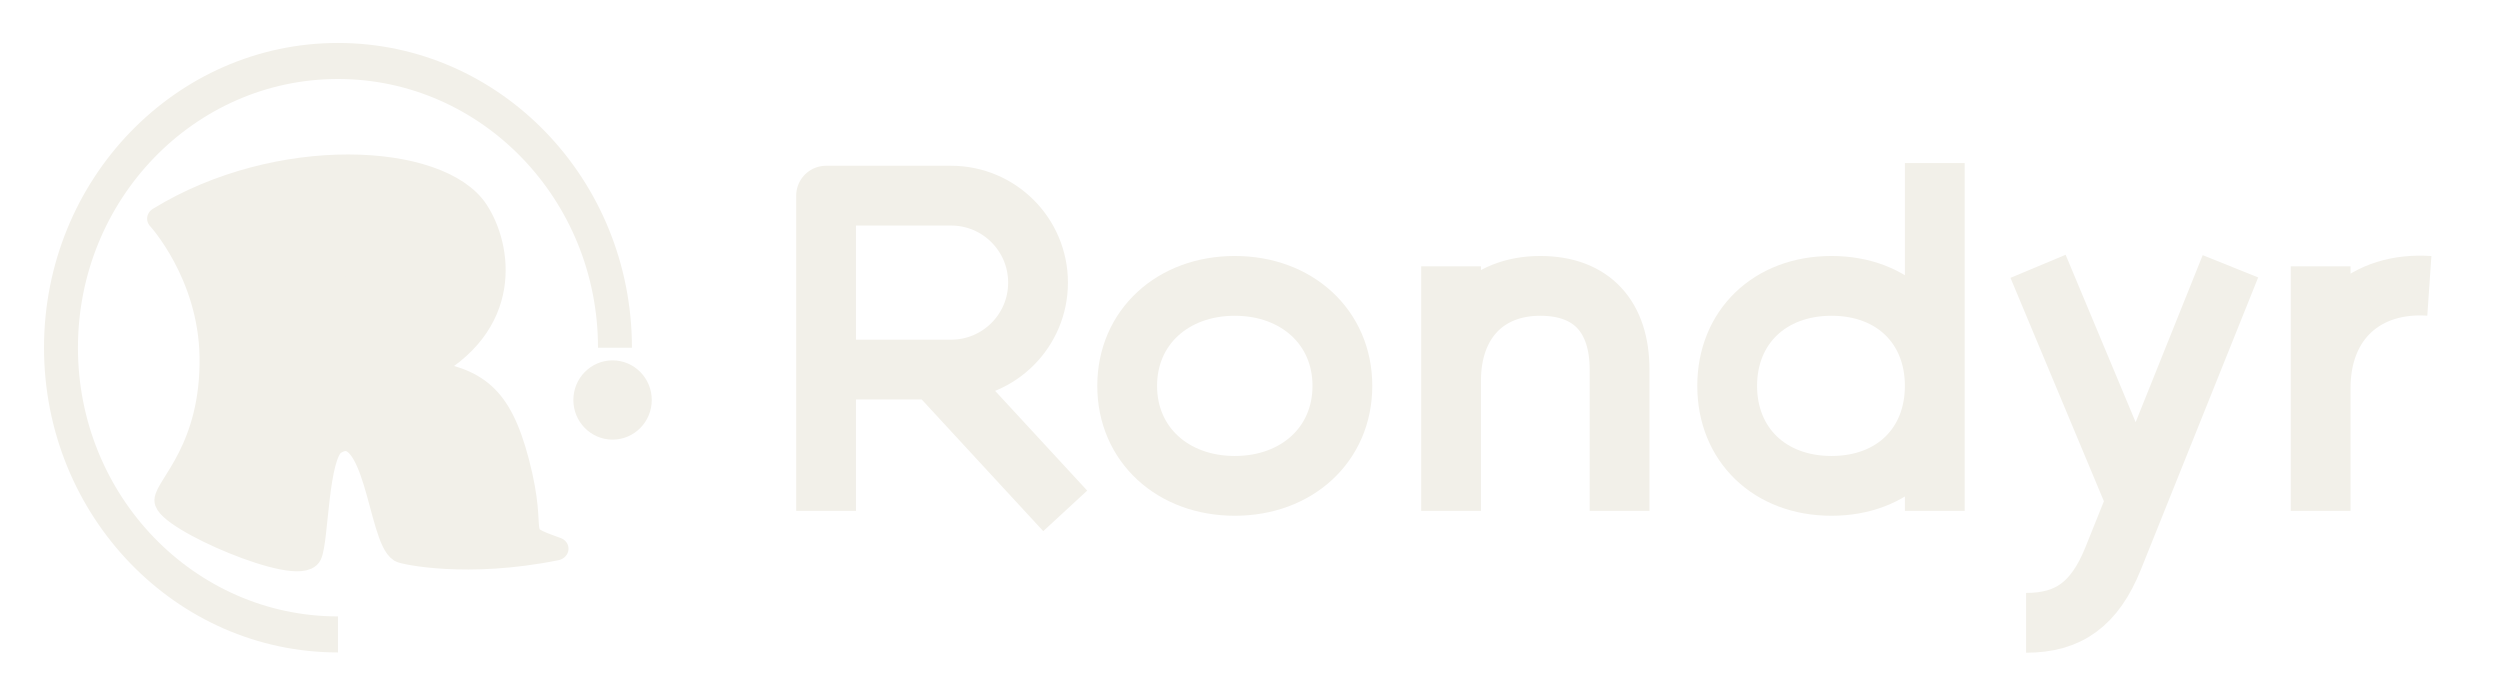
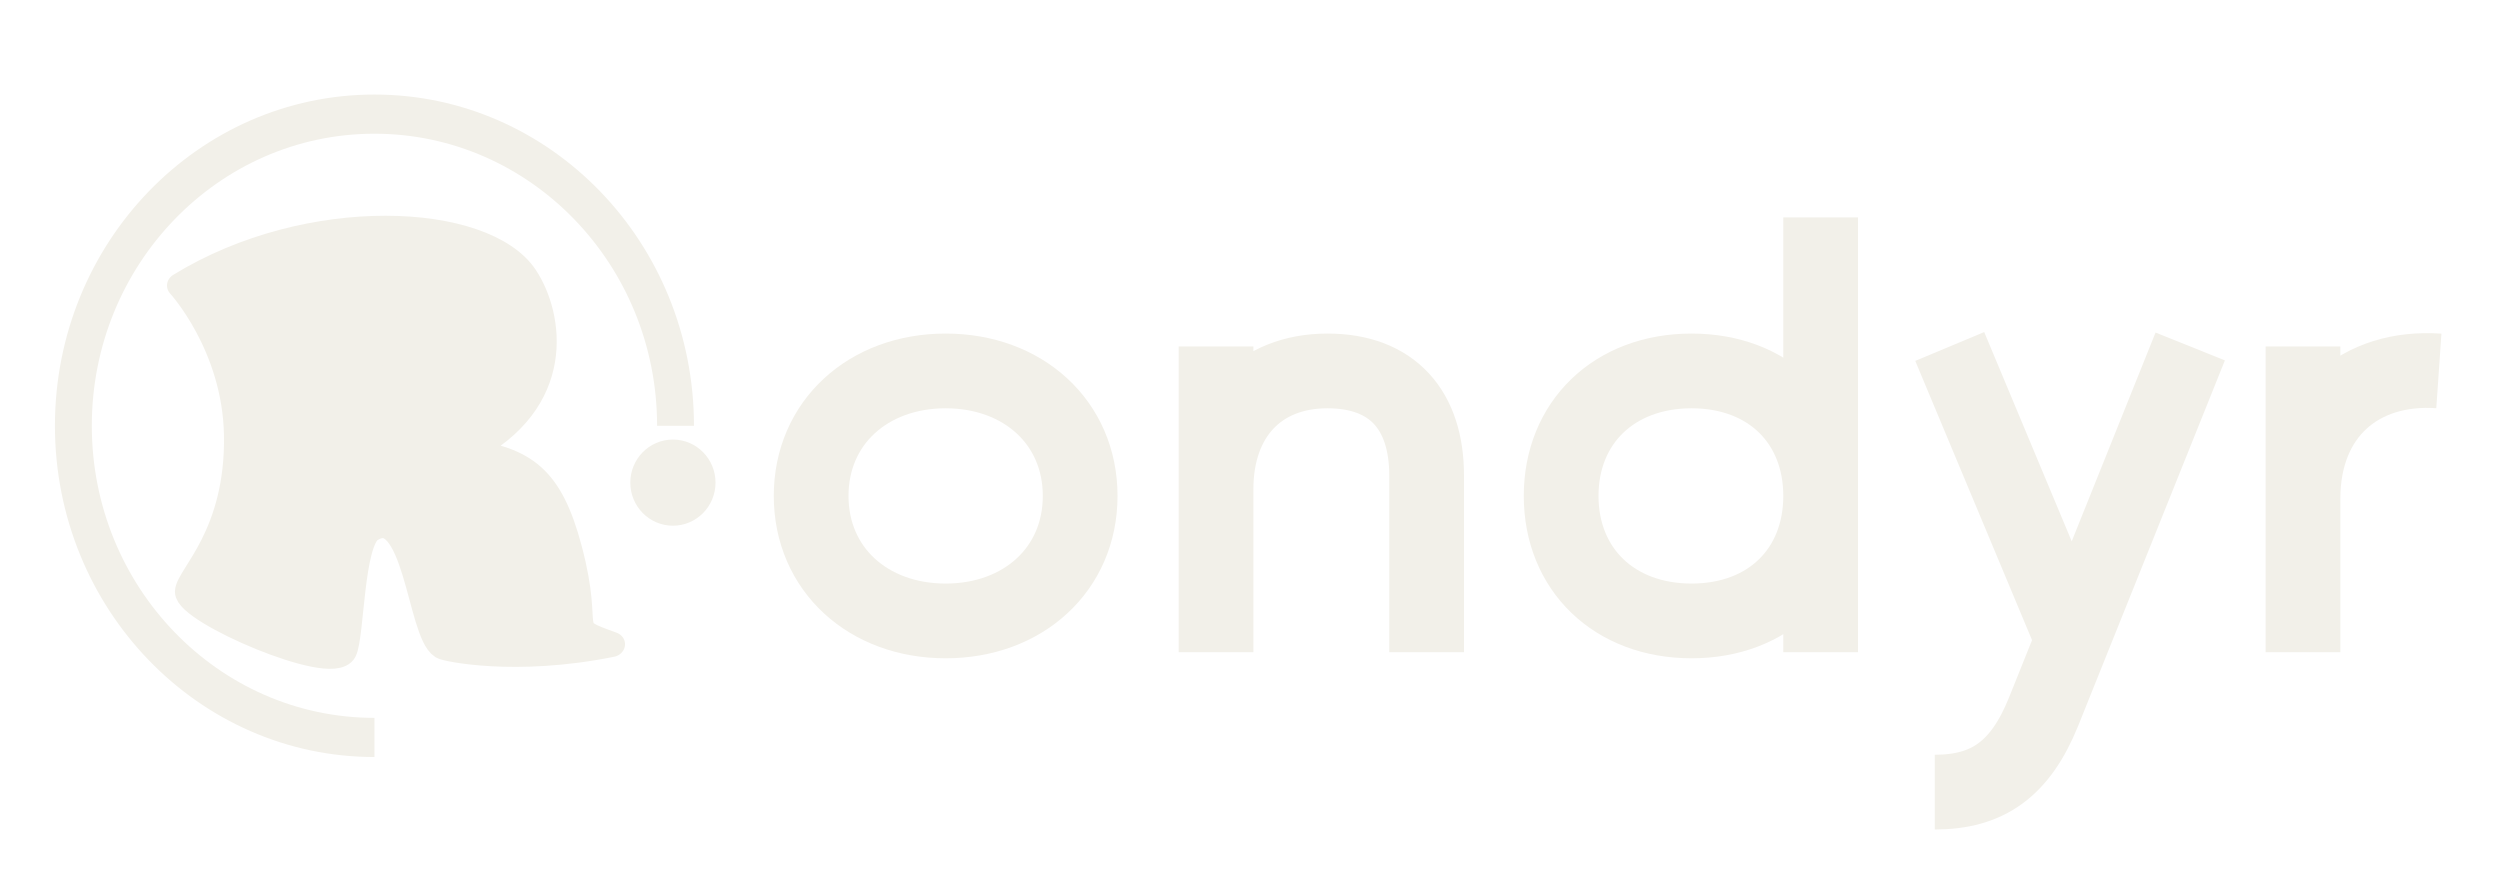
- <svg xmlns="http://www.w3.org/2000/svg" viewBox="0 0 230 64" role="img" aria-label="Rondyr">
+ <svg xmlns="http://www.w3.org/2000/svg" viewBox="0 0 184 64" role="img" aria-label="Rondyr">
  <g color="#f2f0e9">
-     <g transform="translate(4 4) scale(0.0322)" fill="currentColor" stroke="currentColor" stroke-linejoin="round">
+     <g transform="translate(4 7) scale(0.028)" fill="currentColor" stroke="currentColor" stroke-linejoin="round">
      <path d="M2191.425 1371.998C2191.425 1053.144 1925.833 794.276 1598.698 794.276C1271.563 794.276 1005.971 1053.144 1005.971 1371.998C1005.971 1690.851 1271.563 1949.72 1598.698 1949.72" fill="none" stroke-width="72.61" transform="matrix(1.335207 0 0 1.418007 -1293.179 -1076.288)" />
      <g stroke-linecap="round">
        <path d="m1247.945 1163.067c318.947-171.483 724.734-108.058 806.567 55.662 52.935 105.905 65.766 327.221-170.791 429.362 129.87 35.254 187.588 81.268 217.636 271.787 35.493 225.034-34.089 192.238 80.46 249.934-230.988 27.546-387.327-26.484-394.3-32.185-50.997-41.694-30.354-378.576-148.19-312.303-48.535 27.297-65.905 262.097-87.18 301.272-29.697 54.682-355.7-135.127-349.81-186.651 4.567-39.949 131.158-132.326 147.749-385.919 14.837-226.778-102.141-390.959-102.141-390.959z" stroke-width="64.09" transform="matrix(1.113218 -.099623 .092168 1.029913 -1164.525 -573.4339)" />
        <ellipse cx="1625.939" cy="1018.622" rx="62" ry="63.239" stroke-width="100" />
        <path d="m1645.082 1278.008c106.689 1.199-90.006-303.124-140.615-21.146-7.708 42.947 140.615 21.146 140.615 21.146z" fill="none" stroke-width="75.82" transform="matrix(.852618 -.458727 .401698 .74662 -952.023 502.2758)" />
      </g>
    </g>
-     <g transform="translate(-4 0)" fill="none" stroke="currentColor" stroke-width="5.5" stroke-linejoin="round">
-       <path d="M80 47V18h11.5a8 8 0 0 1 0 16H80m10 0 12 13" />
+     <g transform="translate(-48 1)" fill="none" stroke="currentColor" stroke-width="5.5" stroke-linejoin="round">
      <path d="M127.5 35.5c0 5.4-4.2 9.2-9.9 9.2s-9.9-3.8-9.9-9.2 4.2-9.2 9.9-9.2 9.9 3.8 9.9 9.2Z" />
      <path d="M137.5 47V24.5m0 10.5c0-5.3 3.2-8.7 8.2-8.7 4.8 0 7.3 2.9 7.3 7.7v13" />
      <path d="M182 15v32m0-11.5c0 5.4-3.8 9.2-9.5 9.2s-9.6-3.8-9.6-9.2 3.9-9.2 9.6-9.2 9.5 3.8 9.5 9.2Z" />
      <path d="m191.5 24.5 9.2 22m8.5-22-10.8 26.9c-1.7 4.2-4.1 5.9-8 5.9" />
      <path d="M217.5 47V24.5m0 11.2c0-6.2 4.2-9.8 10-9.4" />
    </g>
  </g>
</svg>
